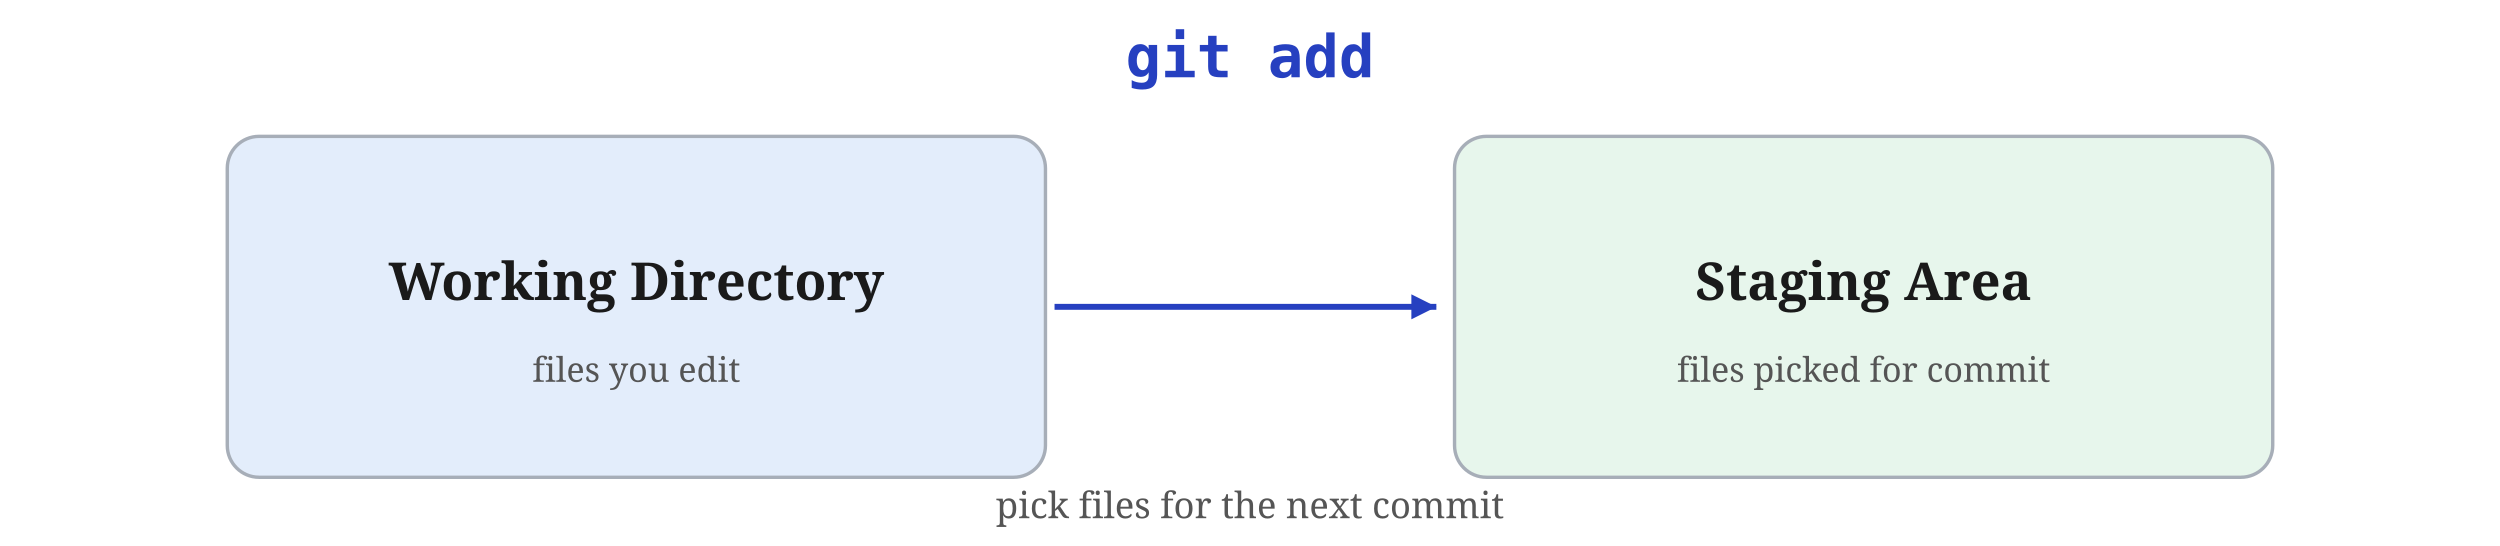
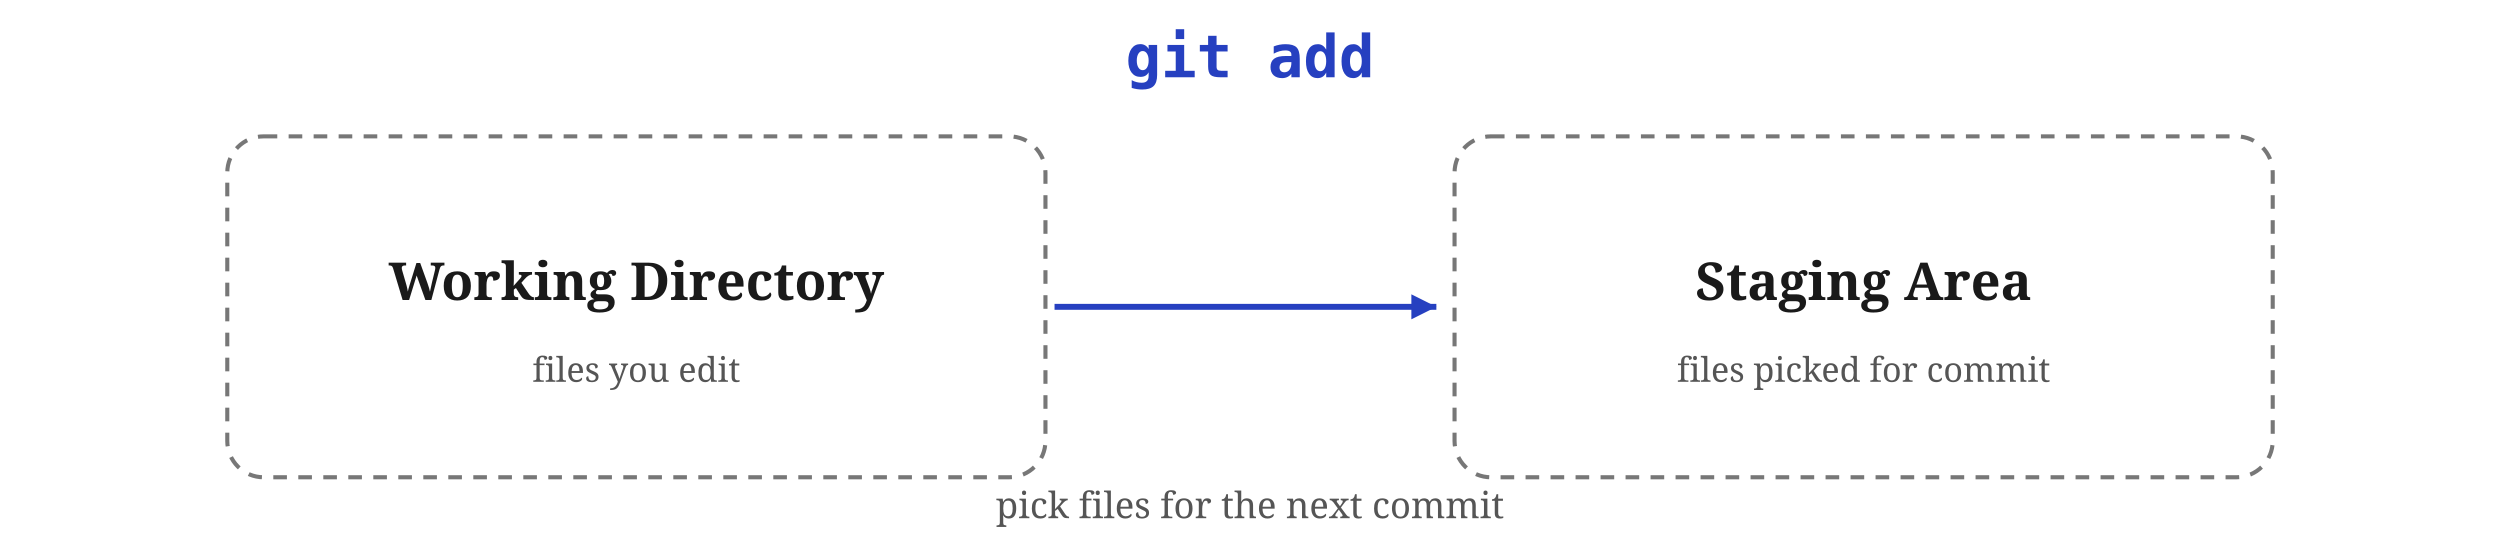
<svg xmlns="http://www.w3.org/2000/svg" width="1100" height="240" viewBox="0 0 1100 240" font-family="Droid Serif, Georgia, serif">
-   <rect x="100" y="60" width="360" height="150" rx="14" fill="#e3edfb" stroke="#a7aeb8" stroke-width="1.5" />
-   <rect x="640" y="60" width="360" height="150" rx="14" fill="#e7f6ec" stroke="#a7aeb8" stroke-width="1.5" />
+   <rect x="100" y="60" width="360" height="150" rx="16" fill="none" stroke="#777777" stroke-width="1.8" stroke-dasharray="6 5" />
+   <rect x="640" y="60" width="360" height="150" rx="16" fill="none" stroke="#777777" stroke-width="1.8" stroke-dasharray="6 5" />
  <text x="280.0" y="132" text-anchor="middle" font-family="Droid Serif, Georgia, serif" font-size="23" font-weight="bold" fill="#1a1a1a">Working Directory</text>
  <text x="280.0" y="168" text-anchor="middle" font-family="Droid Serif, Georgia, serif" font-size="15" fill="#555555">files you edit</text>
  <text x="820.0" y="132" text-anchor="middle" font-family="Droid Serif, Georgia, serif" font-size="23" font-weight="bold" fill="#1a1a1a">Staging Area</text>
  <text x="820.0" y="168" text-anchor="middle" font-family="Droid Serif, Georgia, serif" font-size="15" fill="#555555">files picked for commit</text>
  <text x="550.0" y="34" text-anchor="middle" font-family="Inconsolata, 'Ubuntu Mono', Consolas, Menlo, monospace" font-size="26" font-weight="bold" fill="#2640c0">git add</text>
  <polyline points="464,135.0 632,135.0" fill="none" stroke="#2640c0" stroke-width="2.6" stroke-linejoin="round" />
  <polygon points="632.0,135.0 621.0,140.5 621.0,129.5" fill="#2640c0" />
  <text x="550.0" y="228" text-anchor="middle" font-family="Droid Serif, Georgia, serif" font-size="16" fill="#555555">pick files for the next commit</text>
</svg>
